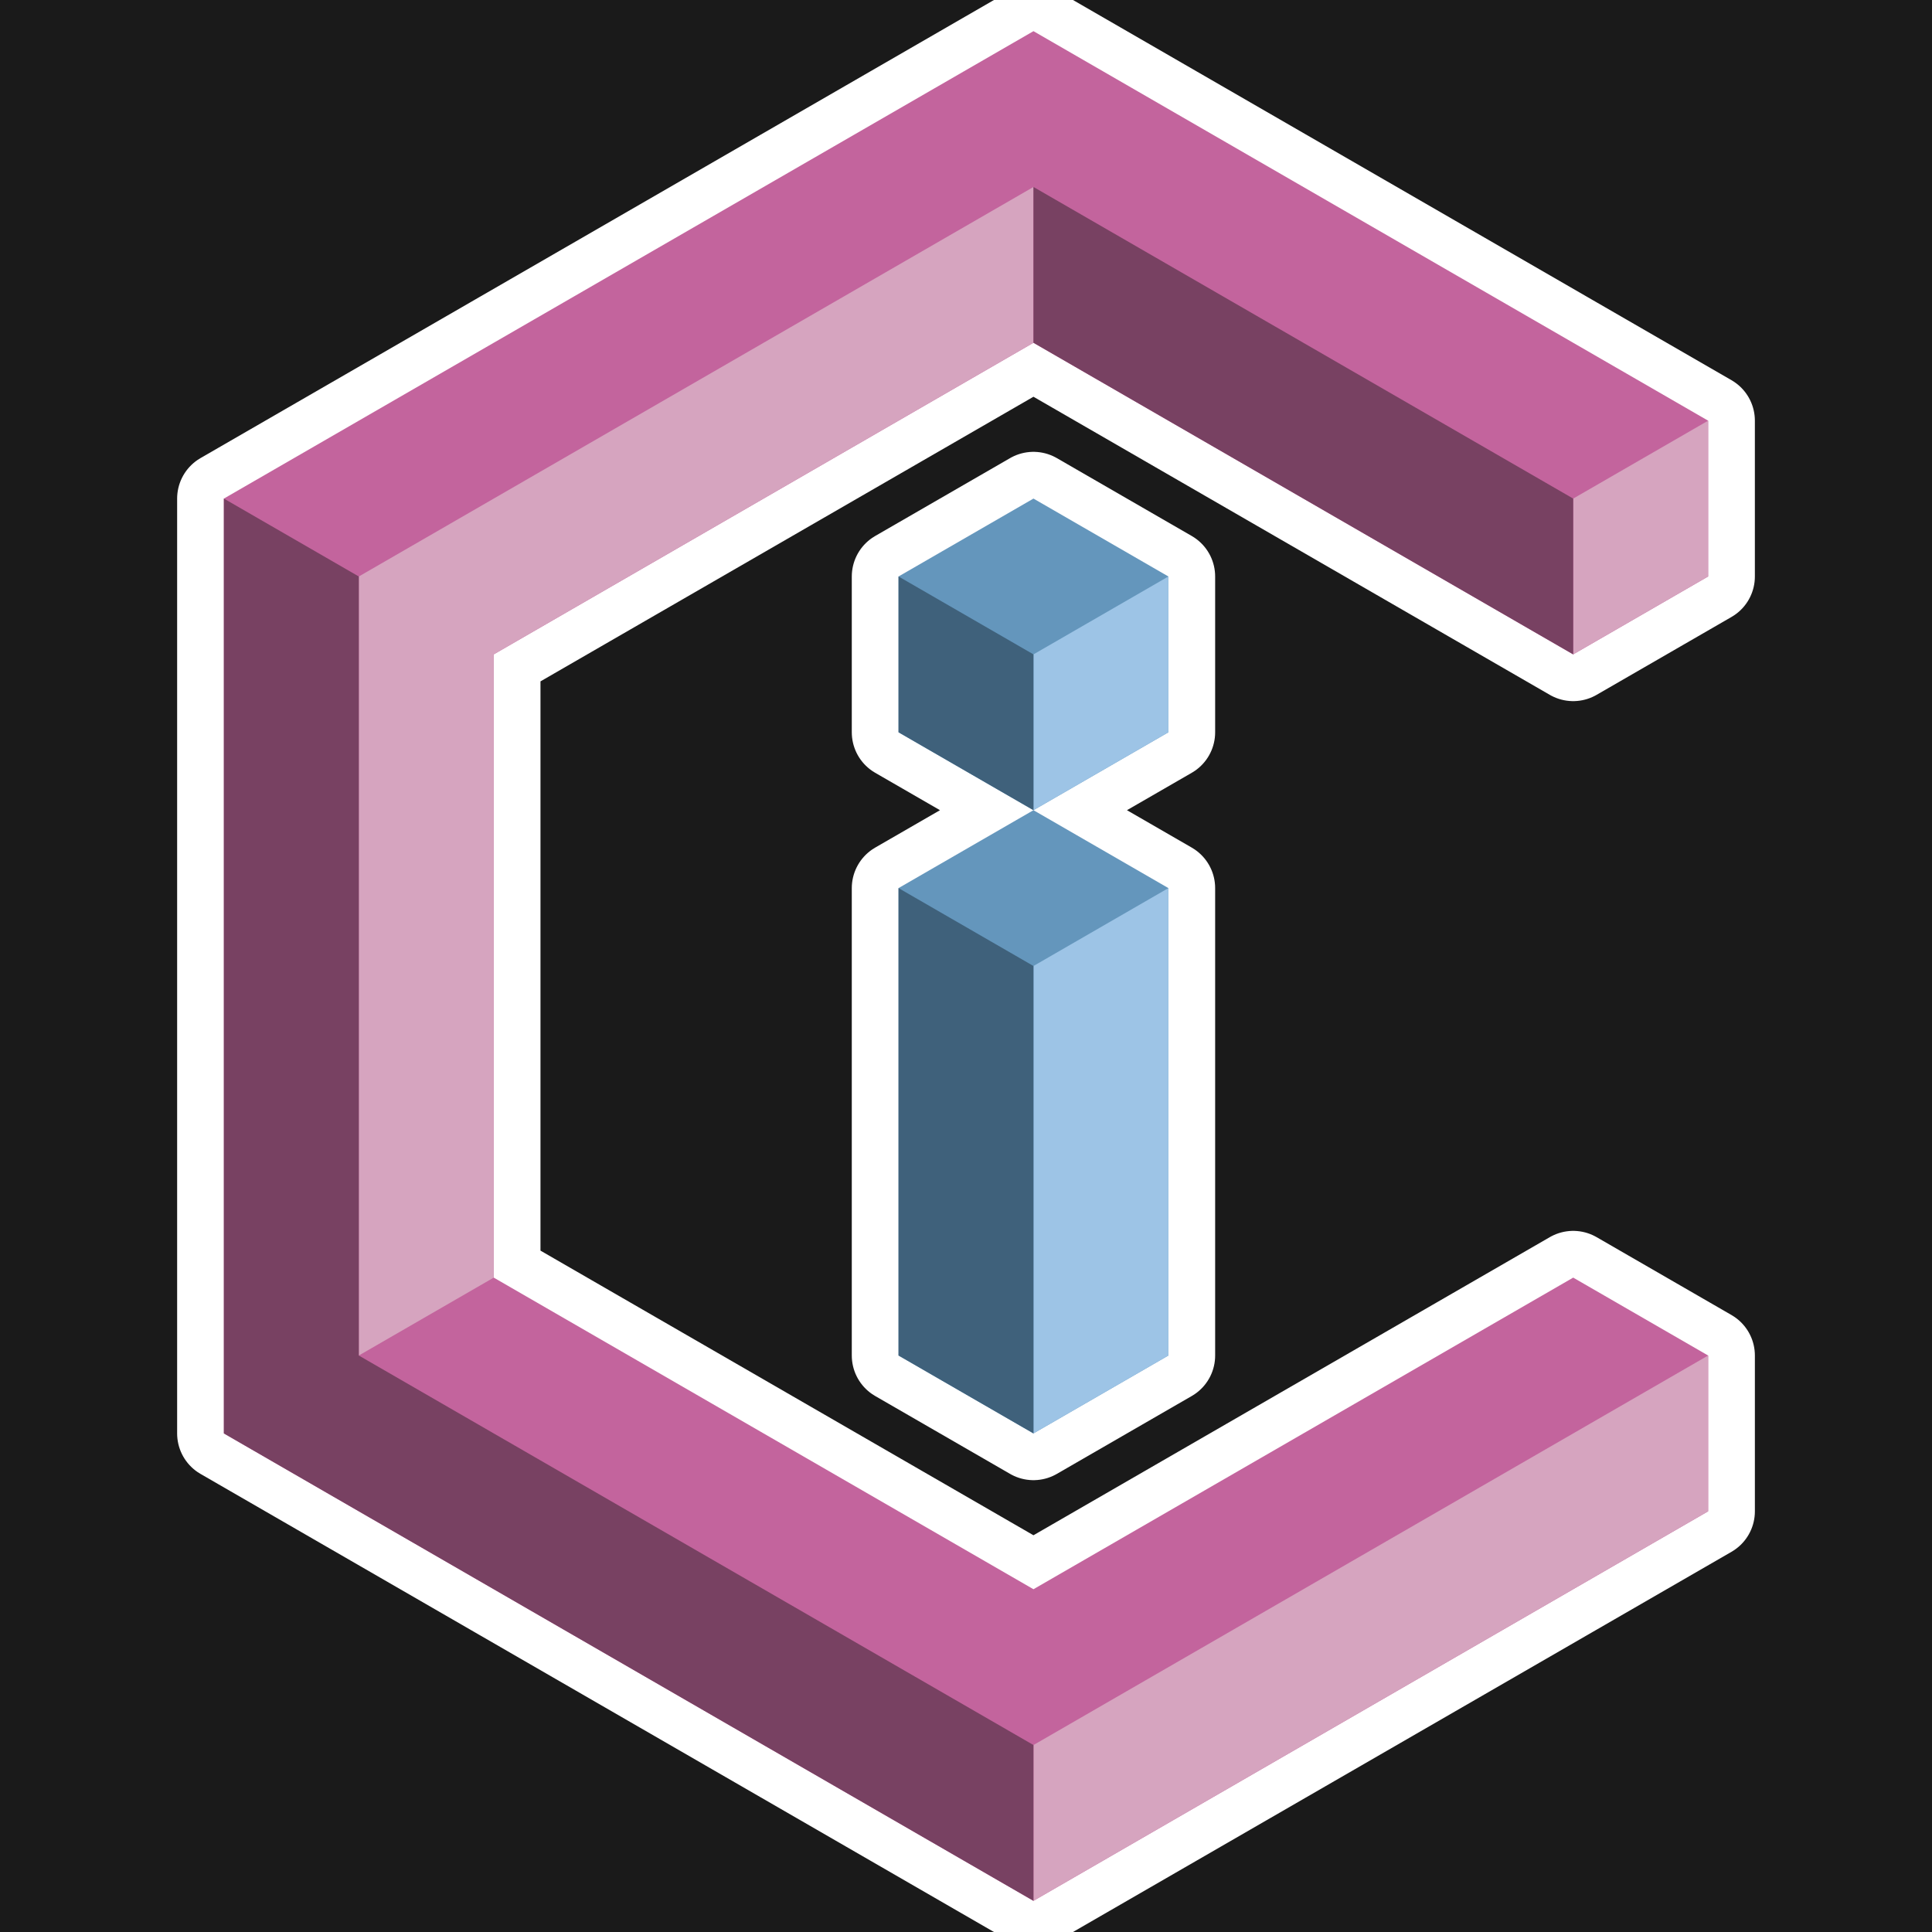
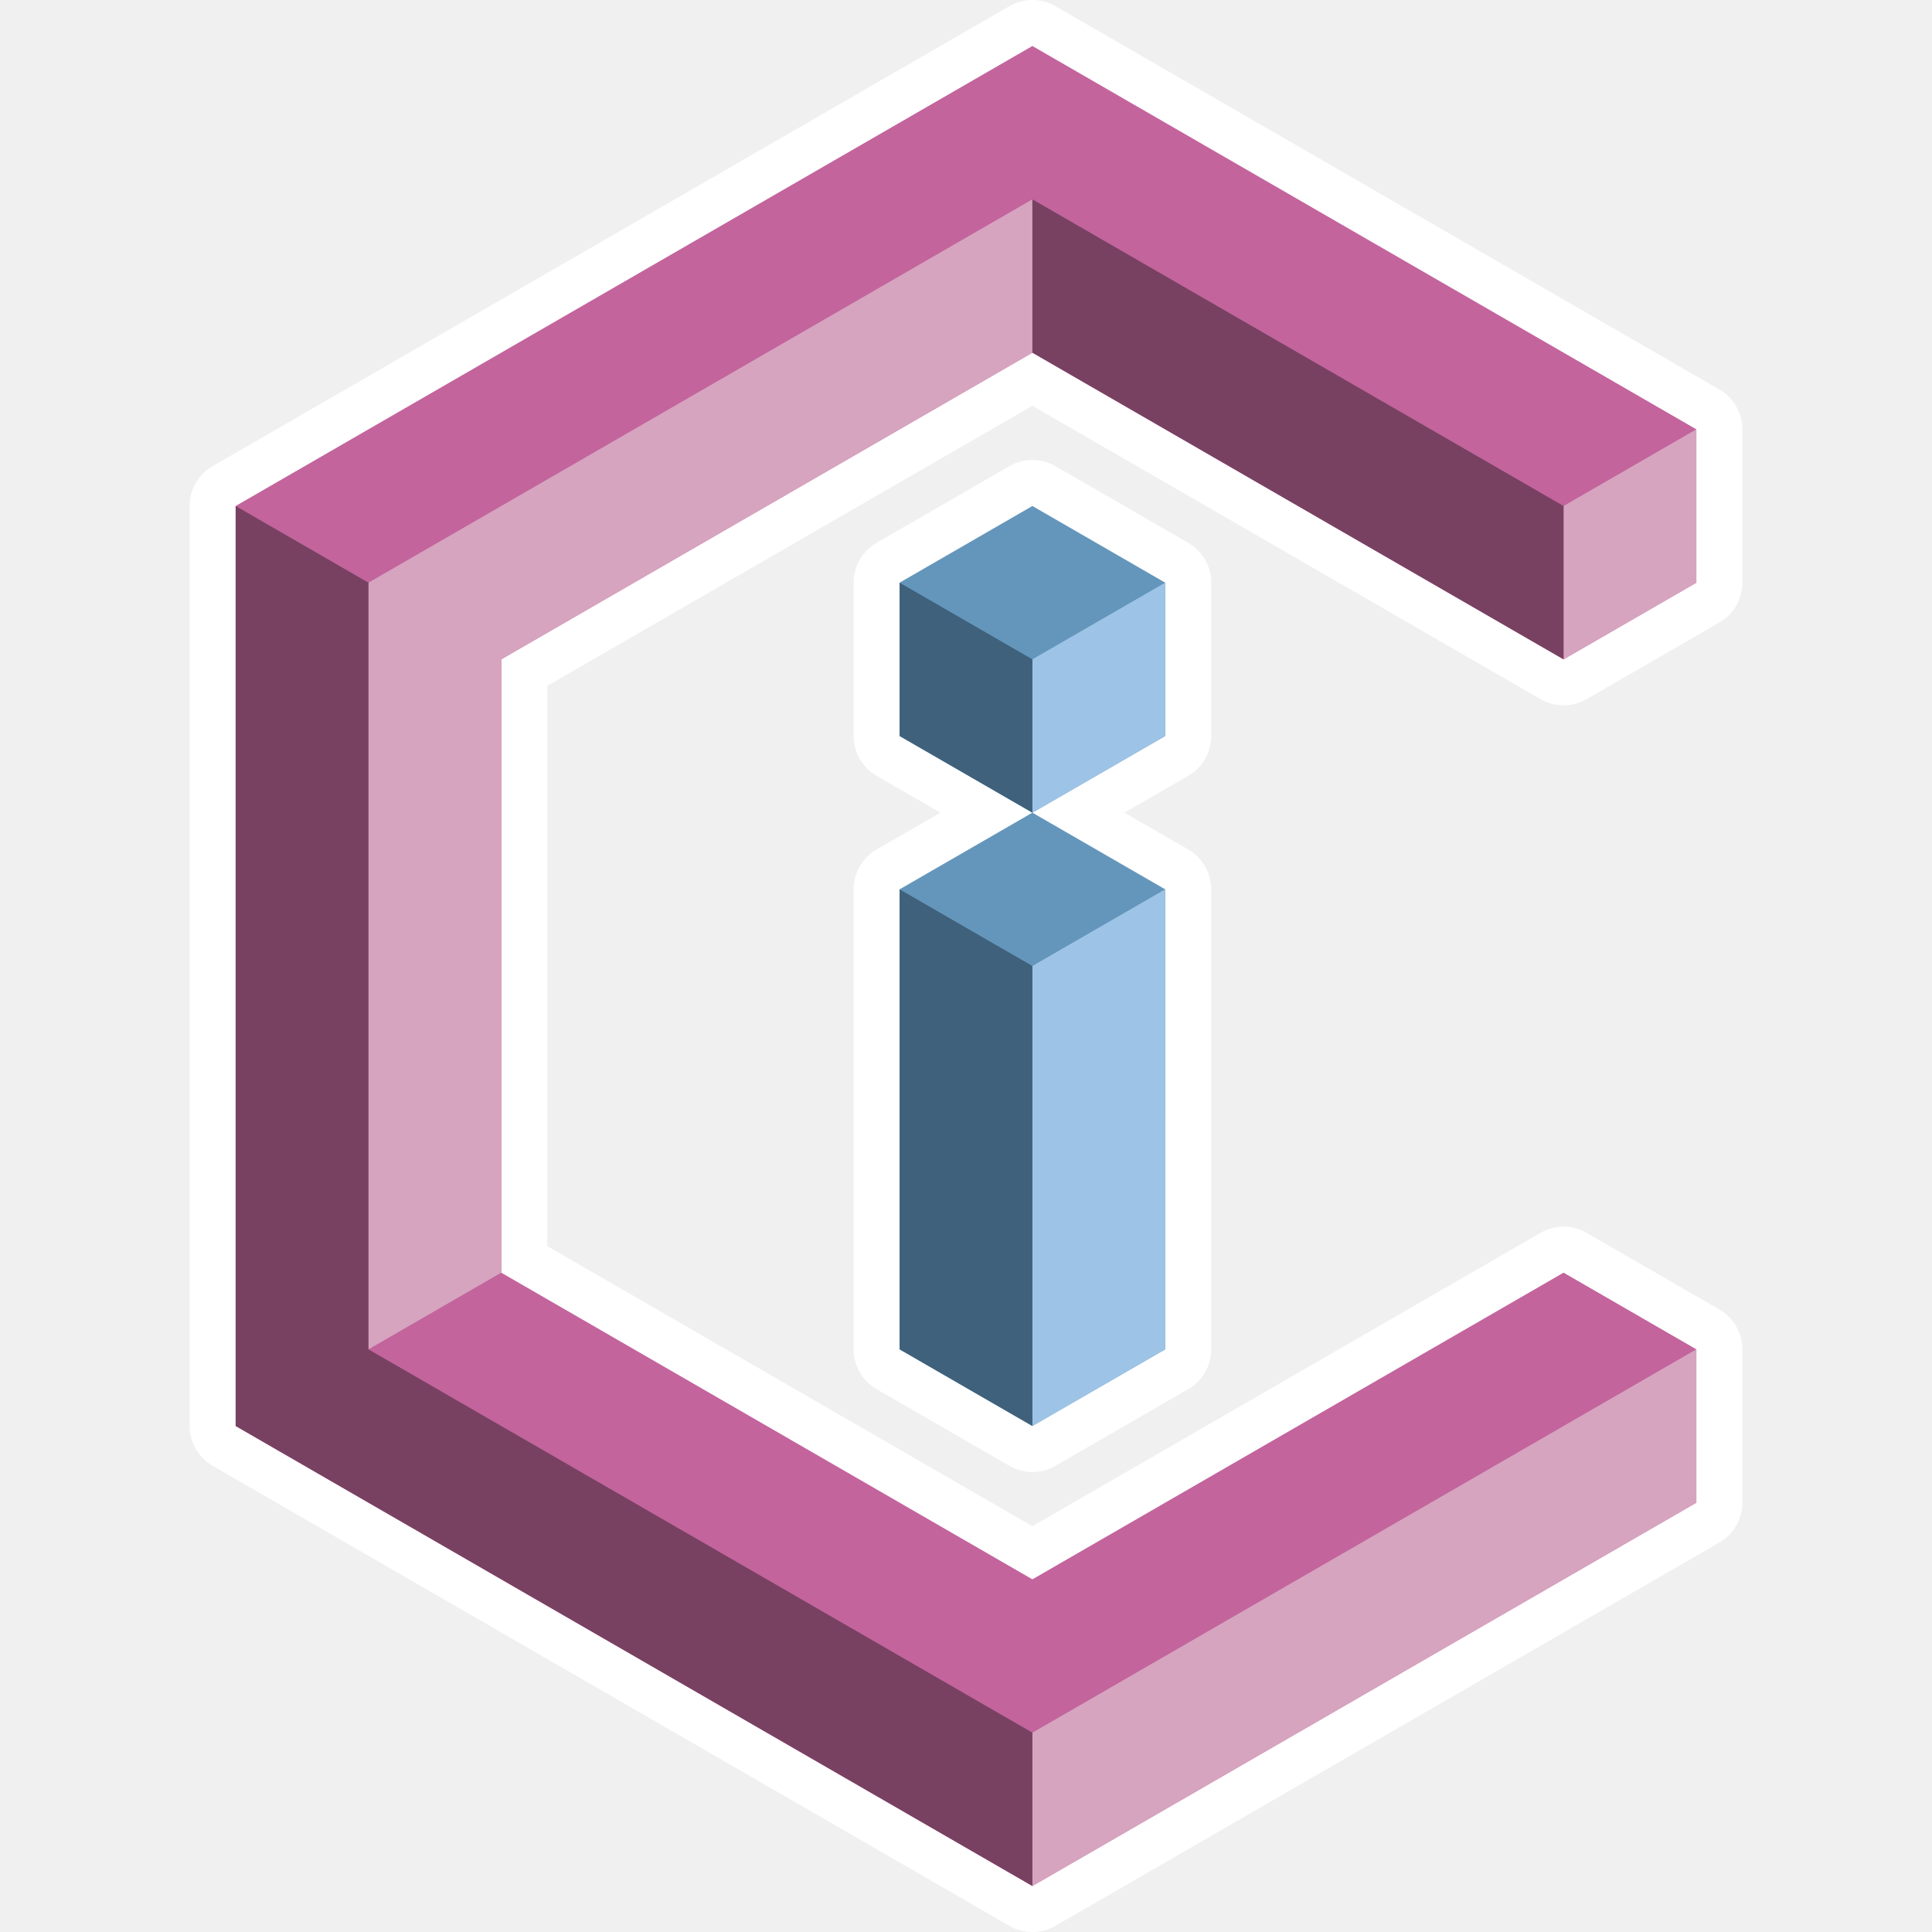
- <svg xmlns="http://www.w3.org/2000/svg" width="310" height="310" viewBox="0 0 310 310" version="1.1" id="svg1">
+ <svg xmlns="http://www.w3.org/2000/svg" width="315" height="315" viewBox="0 0 315 315" version="1.1" id="svg1">
  <defs id="defs1" />
-   <g id="layer3" transform="translate(-207.6987,-76.00008)" style="display:inline">
-     <rect style="fill:#1a1a1a;fill-opacity:1;stroke:none;stroke-width:1.523;stroke-linecap:round;stroke-linejoin:round;paint-order:markers fill stroke" id="rect15" width="310" height="310" x="207.699" y="76" />
+   <g id="layer3" transform="translate(-236.1202,-73.50019)" style="display:inline">
+     <rect style="display:none;fill:#1a1a1a;fill-opacity:1;stroke:none;stroke-width:1.523;stroke-linecap:round;stroke-linejoin:round;paint-order:markers fill stroke" id="rect15" width="310" height="310" x="207.699" y="76" />
  </g>
-   <g id="layer1" transform="translate(-207.6987,-76.00008)">
-     <g id="g12" transform="translate(30.9215,7.7e-5)">
+   <g id="layer1" transform="translate(-236.1202,-73.50019)">
+     <g id="g12" transform="translate(61.843,1.93e-4)">
      <path id="path5" style="fill:none;fill-opacity:1;stroke:#ffffff;stroke-width:15;stroke-linecap:round;stroke-linejoin:round;stroke-dasharray:none;stroke-opacity:1;paint-order:markers fill stroke" d="m 320.952,218.5 21.651,-12.5 21.651,12.5 v 75 L 342.603,306 320.952,293.5 Z m 0,-50 21.651,-12.5 21.651,12.5 v 25 L 342.603,206 c 0,0 -21.651,-12.5 -21.651,-12.5 z" />
      <path id="path5-1" style="fill:#6496bc;fill-opacity:1;stroke:none;stroke-width:2.5;stroke-linecap:round;stroke-linejoin:round;paint-order:markers fill stroke" d="m 320.952,218.5 21.651,-12.5 21.651,12.5 v 75 L 342.603,306 320.952,293.5 Z m 0,-50 21.651,-12.5 21.651,12.5 v 25 L 342.603,206 c 0,0 -21.651,-12.5 -21.651,-12.5 z" />
      <path id="path13" style="fill:#9dc4e6;fill-opacity:1;stroke:none;stroke-width:2.5;stroke-linecap:round;stroke-linejoin:round;paint-order:markers fill stroke" d="M 364.253,218.5 342.603,231 v 75 l 21.651,-12.5 z m 0,-50 -21.651,12.5 v 25 l 21.651,-12.5 z" />
      <path id="path15" style="fill:#3f617b;fill-opacity:1;stroke:none;stroke-width:2.5;stroke-linecap:round;stroke-linejoin:round;paint-order:markers fill stroke" d="m 320.952,218.5 21.651,12.5 v 75 l -21.651,-12.5 z m 0,-50 21.651,12.5 v 25 l -21.651,-12.5 z" />
    </g>
-     <g id="g11" transform="translate(30.9215,7.7e-5)">
+     <g id="g11" transform="translate(61.843,1.93e-4)">
      <path style="fill:none;fill-opacity:1;stroke:#ffffff;stroke-width:15;stroke-linecap:round;stroke-linejoin:round;stroke-dasharray:none;stroke-opacity:1;paint-order:markers fill stroke" d="M 342.603,131 256,181 v 100 l 86.603,50 86.603,-50 21.651,12.5 v 25 L 342.603,381 212.699,306 V 156 l 129.904,-75 108.253,62.5 v 25 L 429.205,181 Z" id="path6" />
      <path style="fill:#c3649d;fill-opacity:1;stroke:none;stroke-width:5;stroke-linecap:round;stroke-linejoin:round;stroke-dasharray:none;stroke-opacity:1;paint-order:markers fill stroke" d="M 342.603,131 256,181 v 100 l 86.603,50 86.603,-50 21.651,12.5 v 25 L 342.603,381 212.699,306 V 156 l 129.904,-75 108.253,62.5 v 25 L 429.205,181 Z" id="path6-8" />
      <path id="path9" style="display:inline;fill:#d6a4bf;fill-opacity:1;stroke:none;stroke-width:2.5;stroke-linecap:round;stroke-linejoin:round;paint-order:markers fill stroke" d="m 342.603,131 v -25 l -108.253,62.5 v 125 L 256,281 V 181 Z m 108.253,187.5 v -25 L 342.603,356 v 25 z m 0,-175 -21.651,12.5 v 25 l 21.651,-12.5 z" />
      <path id="path11" style="display:inline;fill:#784162;fill-opacity:1;stroke:none;stroke-width:2.5;stroke-linecap:round;stroke-linejoin:round;paint-order:markers fill stroke" d="m 212.699,156 21.651,12.5 v 125 L 342.603,356 v 25 L 212.699,306 Z m 129.904,-50 v 25 l 86.603,50 v -25 z" />
    </g>
  </g>
</svg>
